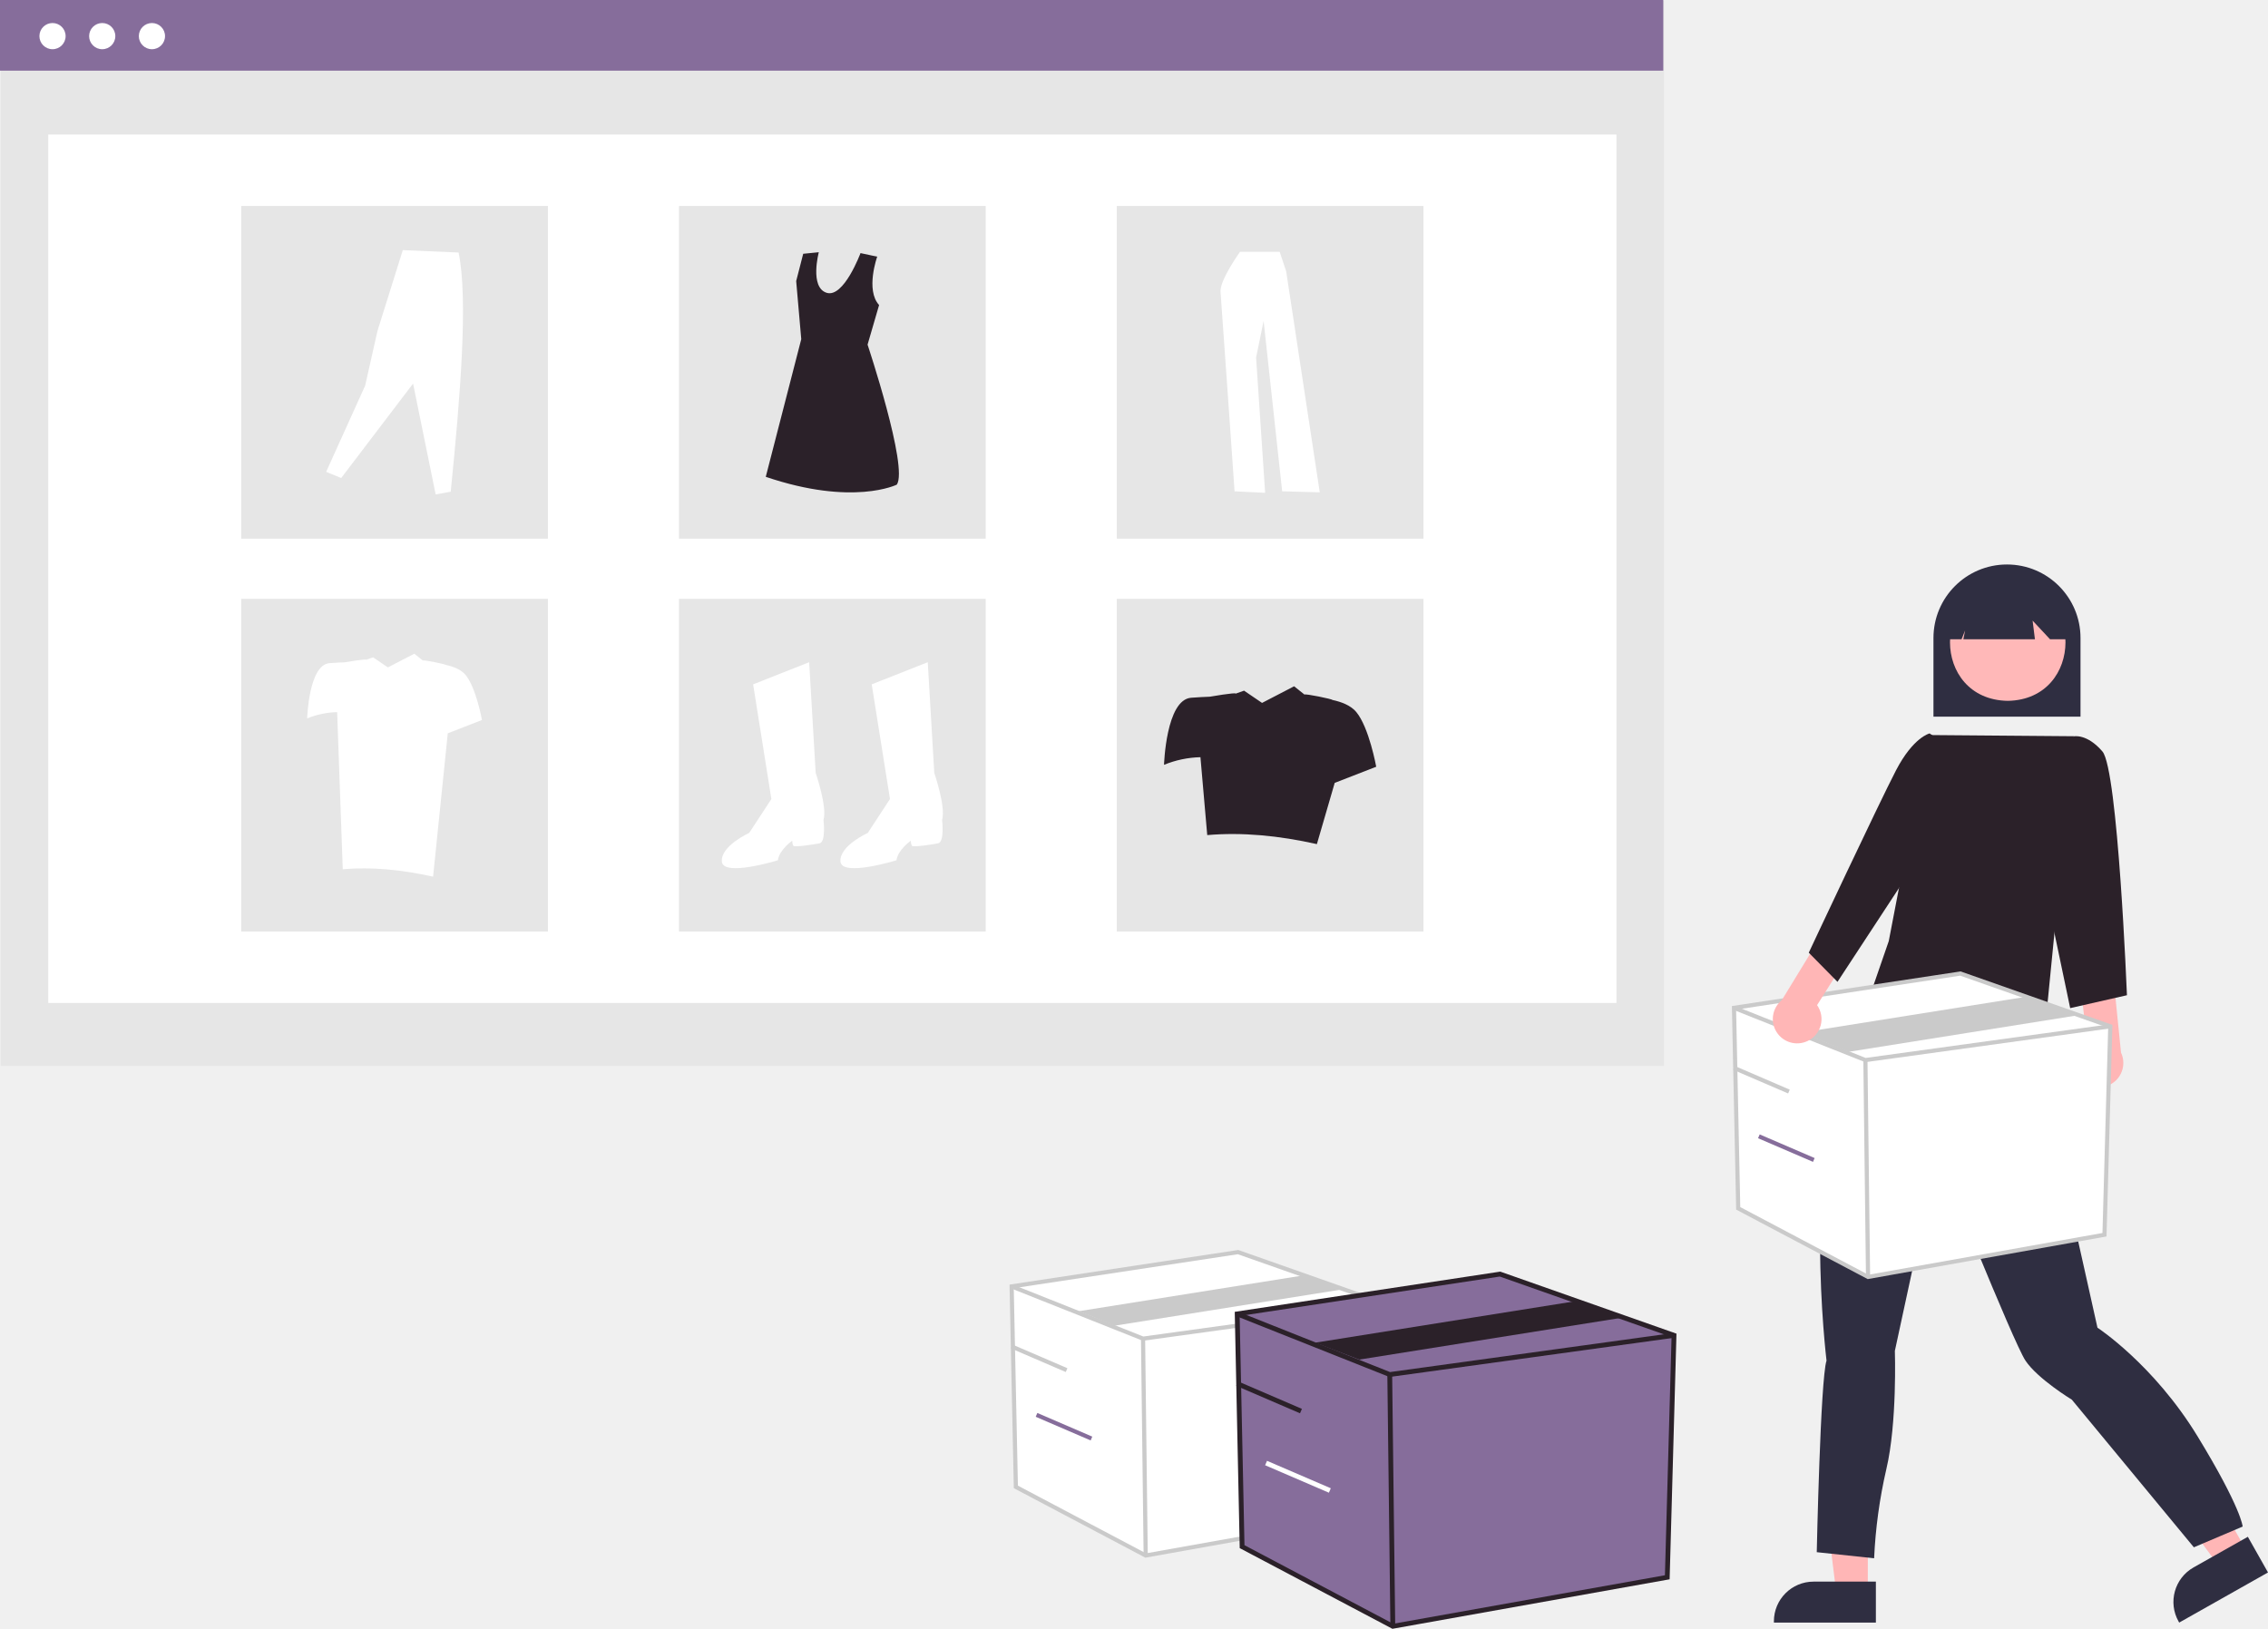
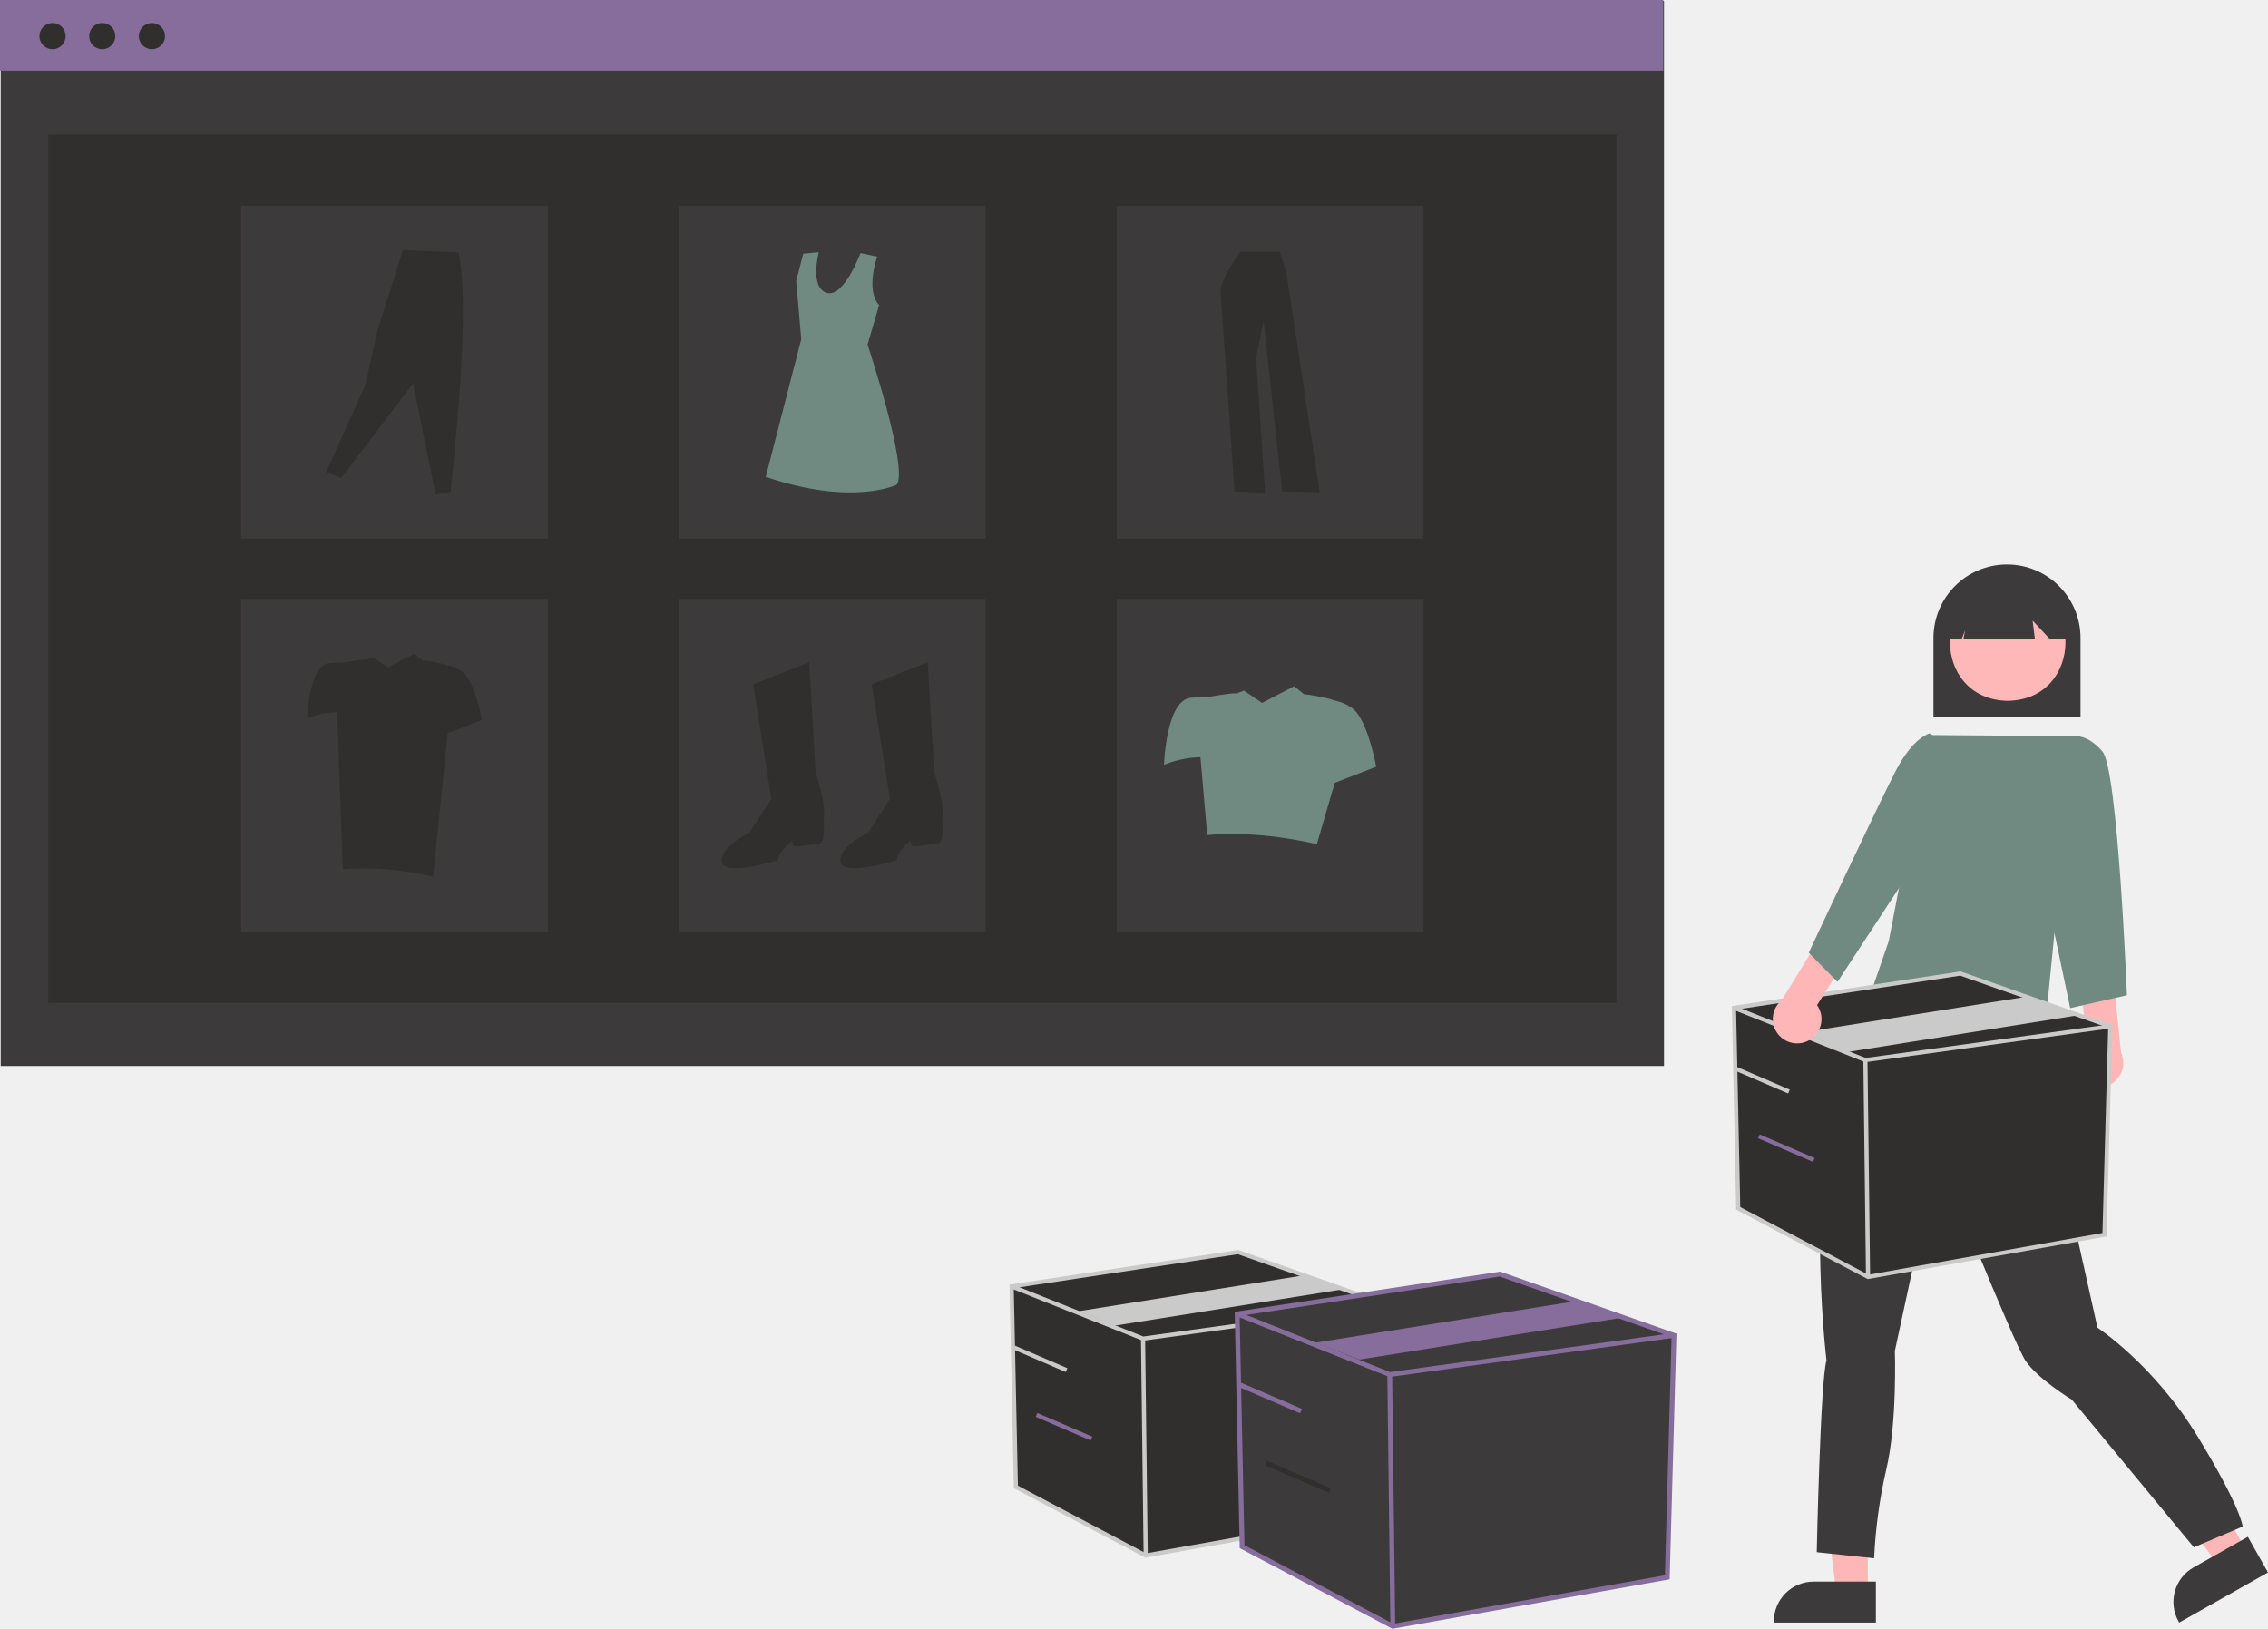
<svg xmlns="http://www.w3.org/2000/svg" data-name="Layer 1" width="879.125" height="631.485" viewBox="0 0 879.125 631.485">
-   <rect id="b93b1ef9-49b5-4354-905b-d9dddde45a10" data-name="Rectangle 338" x="0.275" y="0.365" width="644.725" height="412.91" fill="#e6e6e6" />
-   <rect id="ef7485f9-8ecd-46d9-949e-abdd8aa9e360" data-name="Rectangle 339" x="18.711" y="52.154" width="607.853" height="336.693" fill="#fff" />
+   <rect id="b93b1ef9-49b5-4354-905b-d9dddde45a10" data-name="Rectangle 338" x="0.275" y="0.365" width="644.725" height="412.91" fill="#3c3a3a" />
+   <rect id="ef7485f9-8ecd-46d9-949e-abdd8aa9e360" data-name="Rectangle 339" x="18.711" y="52.154" width="607.853" height="336.693" fill="#312F2E" />
  <rect id="b4c2a7ec-beab-40bc-b587-23a202562f78" data-name="Rectangle 340" width="644.725" height="27.39" fill="#866D9B" />
-   <circle id="bd6d3ebf-cb6f-4fcb-b7cd-ad5a287d3324" data-name="Ellipse 513" cx="20.355" cy="14.004" r="5.077" fill="#fff" />
-   <circle id="efb1158e-7a7d-4adb-9063-fc7dc50c76d5" data-name="Ellipse 514" cx="39.624" cy="14.004" r="5.077" fill="#fff" />
-   <circle id="b51f9e19-f36b-4f29-afd5-008bb0fc20dd" data-name="Ellipse 515" cx="58.893" cy="14.004" r="5.077" fill="#fff" />
-   <rect id="b636d421-4358-445b-b124-1d058e78c733" data-name="Rectangle 341" x="93.5" y="79.848" width="118.887" height="128.982" fill="#e6e6e6" />
-   <rect id="ab9c902d-64a9-4a2b-a9ec-6dc7022c80f6" data-name="Rectangle 342" x="263.193" y="79.848" width="118.887" height="128.982" fill="#e6e6e6" />
-   <rect id="f4a232af-026e-479b-8040-5c62e5965d9e" data-name="Rectangle 343" x="432.885" y="79.848" width="118.887" height="128.982" fill="#e6e6e6" />
-   <rect id="ada16aa4-f84d-4851-87ee-a2852d96226a" data-name="Rectangle 344" x="93.5" y="232.176" width="118.887" height="128.982" fill="#e6e6e6" />
-   <rect id="ebfcbe07-3b81-4d69-a4f5-6a8318d20e8d" data-name="Rectangle 345" x="263.193" y="232.176" width="118.887" height="128.982" fill="#e6e6e6" />
-   <rect id="ead16b6d-d132-49a9-a42f-1f570e523a46" data-name="Rectangle 346" x="432.885" y="232.176" width="118.887" height="128.982" fill="#e6e6e6" />
-   <path id="ab8ff6e3-f37e-4992-8347-ee905fdba816-216" data-name="Path 2643" d="M452.365,399.583l21.722-8.588,2.526,42.939s4.546,13.134,3.031,18.186c0,0,1.01,8.588-1.516,9.093s-9.6,1.516-10.1,1.01-.505-2.021-.505-2.021-5.052,3.536-5.557,7.577c0,0-21.217,6.567-21.722.505s10.608-11.114,10.608-11.114l8.588-13.134Z" transform="translate(-160.4375 -134.2577)" fill="#fff" />
-   <path id="e647835b-1773-4993-9de9-376235a5ef39-217" data-name="Path 2644" d="M498.337,399.583l21.719-8.588,2.526,42.939s4.546,13.134,3.031,18.186c0,0,1.01,8.588-1.516,9.093s-9.6,1.516-10.1,1.01-.505-2.021-.505-2.021-5.052,3.536-5.557,7.577c0,0-21.217,6.567-21.722.505s10.608-11.114,10.608-11.114l8.588-13.134Z" transform="translate(-160.4375 -134.2577)" fill="#fff" />
-   <path id="ee50e840-b8e9-4cc0-9b2e-64e12816c6e5-218" data-name="Path 2645" d="M500.459,233.768s-4.625,12.924.734,18.752l-4.468,15.353s15.874,47.622,11.339,54.274c0,0-16.932,8.466-50.8-3.024l13.757-53.367-1.965-22.526,2.721-10.583,6.047-.6s-3.628,13.606,3.024,15.723,13.141-15.383,13.141-15.383Z" transform="translate(-160.4375 -134.2577)" fill="#2B2129" />
-   <path id="b668efb4-5504-4326-941b-9be143c4d030-219" data-name="Path 2646" d="M286.858,317.195l5.837,2.388,27.858-36.613,8.755,42.98,5.837-1.061c3.744-37.055,6.8-74.85,3.051-92.726l-21.623-.929-9.816,31.311-4.776,21.225Z" transform="translate(-160.4375 -134.2577)" fill="#fff" />
-   <path id="b699d661-049e-451c-8a7e-64343ac1c335-220" data-name="Path 2647" d="M641.115,231.87s-7.966,11.074-7.577,15.543,5.44,77.327,5.44,77.327l11.852.583-3.5-52.458,2.914-14.183,7.189,66.058,14.572.389-13.017-85.681-2.526-7.577Z" transform="translate(-160.4375 -134.2577)" fill="#fff" />
-   <path id="a4f25674-ecb7-42aa-ae9a-d508200b11eb-221" data-name="Path 2648" d="M686.138,410.276c-2.115-2.538-5.751-3.91-9.242-4.652.1-.317-10.618-2.532-10.8-2.076l-4.041-3.219-12.417,6.447-6.977-4.75-3.241,1.15c.132-.572-10.061,1.194-10.061,1.194-1.947.07-4.434.192-7.218.406-9.749.75-10.5,26-10.5,26a39.85,39.85,0,0,1,14.113-2.955l2.635,30.2c13.553-1.162,27.767.19,42.5,3.5l6.909-23.74,16.089-6.257S691.138,416.275,686.138,410.276Z" transform="translate(-160.4375 -134.2577)" fill="#2B2129" />
-   <path id="b6d7fb25-d94e-4ba0-9382-3f72a4c565e4-222" data-name="Path 2649" d="M340.878,395.895c-1.743-2.091-4.738-3.222-7.615-3.833.086-.262-8.749-2.086-8.9-1.71l-3.33-2.652-10.229,5.312-5.749-3.913-2.67.948c.109-.471-8.29.983-8.29.983-1.6.058-3.654.158-5.947.335-8.033.618-8.651,21.421-8.651,21.421a32.837,32.837,0,0,1,11.629-2.435l2.171,60.914c11.167-.958,22.879.157,35.015,2.884l5.692-55.59,13.257-5.155S344.997,400.84,340.878,395.895Z" transform="translate(-160.4375 -134.2577)" fill="#fff" />
-   <path id="abb48a01-b3b6-4bc9-9e6f-5cc93133d8eb-223" data-name="Path 2682" d="M909.888,412.109h57v-30.5a28.5,28.5,0,1,0-57,0Z" transform="translate(-160.4375 -134.2577)" fill="#2f2e41" />
+   <circle id="bd6d3ebf-cb6f-4fcb-b7cd-ad5a287d3324" data-name="Ellipse 513" cx="20.355" cy="14.004" r="5.077" fill="#312F2E" />
+   <circle id="efb1158e-7a7d-4adb-9063-fc7dc50c76d5" data-name="Ellipse 514" cx="39.624" cy="14.004" r="5.077" fill="#312F2E" />
+   <circle id="b51f9e19-f36b-4f29-afd5-008bb0fc20dd" data-name="Ellipse 515" cx="58.893" cy="14.004" r="5.077" fill="#312F2E" />
+   <rect id="b636d421-4358-445b-b124-1d058e78c733" data-name="Rectangle 341" x="93.5" y="79.848" width="118.887" height="128.982" fill="#3c3a3a" />
+   <rect id="ab9c902d-64a9-4a2b-a9ec-6dc7022c80f6" data-name="Rectangle 342" x="263.193" y="79.848" width="118.887" height="128.982" fill="#3c3a3a" />
+   <rect id="f4a232af-026e-479b-8040-5c62e5965d9e" data-name="Rectangle 343" x="432.885" y="79.848" width="118.887" height="128.982" fill="#3c3a3a" />
+   <rect id="ada16aa4-f84d-4851-87ee-a2852d96226a" data-name="Rectangle 344" x="93.5" y="232.176" width="118.887" height="128.982" fill="#3c3a3a" />
+   <rect id="ebfcbe07-3b81-4d69-a4f5-6a8318d20e8d" data-name="Rectangle 345" x="263.193" y="232.176" width="118.887" height="128.982" fill="#3c3a3a" />
+   <rect id="ead16b6d-d132-49a9-a42f-1f570e523a46" data-name="Rectangle 346" x="432.885" y="232.176" width="118.887" height="128.982" fill="#3c3a3a" />
+   <path id="ab8ff6e3-f37e-4992-8347-ee905fdba816-216" data-name="Path 2643" d="M452.365,399.583l21.722-8.588,2.526,42.939s4.546,13.134,3.031,18.186c0,0,1.01,8.588-1.516,9.093s-9.6,1.516-10.1,1.01-.505-2.021-.505-2.021-5.052,3.536-5.557,7.577c0,0-21.217,6.567-21.722.505s10.608-11.114,10.608-11.114l8.588-13.134Z" transform="translate(-160.4375 -134.2577)" fill="#312F2E" />
+   <path id="e647835b-1773-4993-9de9-376235a5ef39-217" data-name="Path 2644" d="M498.337,399.583l21.719-8.588,2.526,42.939s4.546,13.134,3.031,18.186c0,0,1.01,8.588-1.516,9.093s-9.6,1.516-10.1,1.01-.505-2.021-.505-2.021-5.052,3.536-5.557,7.577c0,0-21.217,6.567-21.722.505s10.608-11.114,10.608-11.114l8.588-13.134Z" transform="translate(-160.4375 -134.2577)" fill="#312F2E" />
+   <path id="ee50e840-b8e9-4cc0-9b2e-64e12816c6e5-218" data-name="Path 2645" d="M500.459,233.768s-4.625,12.924.734,18.752l-4.468,15.353s15.874,47.622,11.339,54.274c0,0-16.932,8.466-50.8-3.024l13.757-53.367-1.965-22.526,2.721-10.583,6.047-.6s-3.628,13.606,3.024,15.723,13.141-15.383,13.141-15.383Z" transform="translate(-160.4375 -134.2577)" fill="#708a81" />
+   <path id="b668efb4-5504-4326-941b-9be143c4d030-219" data-name="Path 2646" d="M286.858,317.195l5.837,2.388,27.858-36.613,8.755,42.98,5.837-1.061c3.744-37.055,6.8-74.85,3.051-92.726l-21.623-.929-9.816,31.311-4.776,21.225Z" transform="translate(-160.4375 -134.2577)" fill="#312F2E" />
+   <path id="b699d661-049e-451c-8a7e-64343ac1c335-220" data-name="Path 2647" d="M641.115,231.87s-7.966,11.074-7.577,15.543,5.44,77.327,5.44,77.327l11.852.583-3.5-52.458,2.914-14.183,7.189,66.058,14.572.389-13.017-85.681-2.526-7.577Z" transform="translate(-160.4375 -134.2577)" fill="#312F2E" />
+   <path id="a4f25674-ecb7-42aa-ae9a-d508200b11eb-221" data-name="Path 2648" d="M686.138,410.276c-2.115-2.538-5.751-3.91-9.242-4.652.1-.317-10.618-2.532-10.8-2.076l-4.041-3.219-12.417,6.447-6.977-4.75-3.241,1.15c.132-.572-10.061,1.194-10.061,1.194-1.947.07-4.434.192-7.218.406-9.749.75-10.5,26-10.5,26a39.85,39.85,0,0,1,14.113-2.955l2.635,30.2c13.553-1.162,27.767.19,42.5,3.5l6.909-23.74,16.089-6.257S691.138,416.275,686.138,410.276Z" transform="translate(-160.4375 -134.2577)" fill="#708a81" />
+   <path id="b6d7fb25-d94e-4ba0-9382-3f72a4c565e4-222" data-name="Path 2649" d="M340.878,395.895c-1.743-2.091-4.738-3.222-7.615-3.833.086-.262-8.749-2.086-8.9-1.71l-3.33-2.652-10.229,5.312-5.749-3.913-2.67.948c.109-.471-8.29.983-8.29.983-1.6.058-3.654.158-5.947.335-8.033.618-8.651,21.421-8.651,21.421a32.837,32.837,0,0,1,11.629-2.435l2.171,60.914c11.167-.958,22.879.157,35.015,2.884l5.692-55.59,13.257-5.155S344.997,400.84,340.878,395.895Z" transform="translate(-160.4375 -134.2577)" fill="#312F2E" />
+   <path id="abb48a01-b3b6-4bc9-9e6f-5cc93133d8eb-223" data-name="Path 2682" d="M909.888,412.109h57v-30.5a28.5,28.5,0,1,0-57,0Z" transform="translate(-160.4375 -134.2577)" fill="#3c3a3a" />
  <path id="f1b40e10-dbea-4491-93e9-bf21ee1afe95-224" data-name="Path 2683" d="M884.442,751.453h-12.259l-5.833-47.292h18.094Z" transform="translate(-160.4375 -134.2577)" fill="#ffb6b6" />
-   <path id="f19e2682-d3fb-40a9-8809-be7b68a78ac9-225" data-name="Path 2684" d="M887.57,747.45h-24.145a15.387,15.387,0,0,0-15.386,15.385v.5h39.531Z" transform="translate(-160.4375 -134.2577)" fill="#2f2e41" />
+   <path id="f19e2682-d3fb-40a9-8809-be7b68a78ac9-225" data-name="Path 2684" d="M887.57,747.45h-24.145a15.387,15.387,0,0,0-15.386,15.385v.5h39.531Z" transform="translate(-160.4375 -134.2577)" fill="#3c3a3a" />
  <path id="b3618d44-3857-42e4-aed2-10e127155f21-226" data-name="Path 2685" d="M1030.997,735.092l-10.676,6.027-28.328-38.311,15.757-8.895Z" transform="translate(-160.4375 -134.2577)" fill="#ffb6b6" />
-   <path id="a172411a-a77d-4e4f-ac70-c8342021cfb1-227" data-name="Path 2686" d="M1031.752,730.069l-21.025,11.866h0a15.387,15.387,0,0,0-5.834,20.963l.246.435,34.424-19.433Z" transform="translate(-160.4375 -134.2577)" fill="#2f2e41" />
-   <path id="bd1532c7-07e2-44c0-82ff-fc8e0d37942d-228" data-name="Path 2687" d="M952.642,538.782l.946,4.73s2.838,2.838,1.419,4.257-.946,8.042-.946,8.042c.794,12.076,16.573,79.936,19.395,93.189,0,0,21.76,14.191,38.789,42.1s17.5,35.005,17.5,35.005l-18.918,8.043-47.3-57.238s-13.245-8.042-17.976-15.137-34.064-80.418-34.064-80.418l-16.56,76.633s.946,27.909-3.311,45.885a192.522,192.522,0,0,0-4.73,34.532l-22.233-2.365s1.419-67.172,3.784-74.268c0,0-9.934-81.836,9.934-114.476l16.012-42.687,15.682-6.036Z" transform="translate(-160.4375 -134.2577)" fill="#2f2e41" />
+   <path id="a172411a-a77d-4e4f-ac70-c8342021cfb1-227" data-name="Path 2686" d="M1031.752,730.069l-21.025,11.866h0a15.387,15.387,0,0,0-5.834,20.963l.246.435,34.424-19.433Z" transform="translate(-160.4375 -134.2577)" fill="#3c3a3a" />
+   <path id="bd1532c7-07e2-44c0-82ff-fc8e0d37942d-228" data-name="Path 2687" d="M952.642,538.782l.946,4.73s2.838,2.838,1.419,4.257-.946,8.042-.946,8.042c.794,12.076,16.573,79.936,19.395,93.189,0,0,21.76,14.191,38.789,42.1s17.5,35.005,17.5,35.005l-18.918,8.043-47.3-57.238s-13.245-8.042-17.976-15.137-34.064-80.418-34.064-80.418l-16.56,76.633s.946,27.909-3.311,45.885a192.522,192.522,0,0,0-4.73,34.532l-22.233-2.365s1.419-67.172,3.784-74.268c0,0-9.934-81.836,9.934-114.476l16.012-42.687,15.682-6.036Z" transform="translate(-160.4375 -134.2577)" fill="#3c3a3a" />
  <path id="e2a54528-859f-4f0e-9aca-6130773a8d3b-229" data-name="Path 2688" d="M938.682,360.565c-29.847.51-29.842,44.907,0,45.412C968.527,405.467,968.523,361.07,938.682,360.565Z" transform="translate(-160.4375 -134.2577)" fill="#ffb8b8" />
-   <path id="aeace49c-5333-476f-965d-52da8fac2318-230" data-name="Path 2689" d="M915.711,382.093h5.073l1.381-3.454-.691,3.454h27.745l-.9-7.227,6.744,7.227h6.727v-3.916a23.038,23.038,0,1,0-46.076-.033v.033Z" transform="translate(-160.4375 -134.2577)" fill="#2f2e41" />
-   <path id="aa5a3aa9-e50b-4b43-b42d-0c1415925835-231" data-name="Path 2690" d="M907.904,419.235l56.4.457-11.916,120.917s-65.959-3.481-66-23.614l6.179-17.891Z" transform="translate(-160.4375 -134.2577)" fill="#2B2129" />
+   <path id="aeace49c-5333-476f-965d-52da8fac2318-230" data-name="Path 2689" d="M915.711,382.093h5.073l1.381-3.454-.691,3.454h27.745l-.9-7.227,6.744,7.227h6.727v-3.916a23.038,23.038,0,1,0-46.076-.033v.033Z" transform="translate(-160.4375 -134.2577)" fill="#3c3a3a" />
+   <path id="aa5a3aa9-e50b-4b43-b42d-0c1415925835-231" data-name="Path 2690" d="M907.904,419.235l56.4.457-11.916,120.917s-65.959-3.481-66-23.614l6.179-17.891Z" transform="translate(-160.4375 -134.2577)" fill="#708a81" />
  <path id="aca4d347-909c-4b66-b72e-6bb1477aee43-232" data-name="Path 2693" d="M966.727,552.298a9.377,9.377,0,0,1,2.7-14.122l-2.451-21.287,12.573-4.645,3.039,30.111a9.428,9.428,0,0,1-15.861,9.943Z" transform="translate(-160.4375 -134.2577)" fill="#ffb6b6" />
-   <path id="eab38d24-ad2d-4cbe-aaaa-db975580c866-233" data-name="Path 2694" d="M956.888,430.109l7.421-10.373s5.079-1.127,11.079,5.873,9.5,94.5,9.5,94.5l-22,5-13-62Z" transform="translate(-160.4375 -134.2577)" fill="#2B2129" />
-   <polygon points="672.135 390.739 673.771 468.476 724.096 495.071 815.744 478.705 817.995 397.899 759.896 377.441 672.135 390.739" fill="#fff" />
+   <path id="eab38d24-ad2d-4cbe-aaaa-db975580c866-233" data-name="Path 2694" d="M956.888,430.109l7.421-10.373s5.079-1.127,11.079,5.873,9.5,94.5,9.5,94.5l-22,5-13-62Z" transform="translate(-160.4375 -134.2577)" fill="#708a81" />
+   <polygon points="672.135 390.739 673.771 468.476 724.096 495.071 815.744 478.705 817.995 397.899 759.896 377.441 672.135 390.739" fill="#312F2E" />
  <path d="M884.402,630.168,833.415,603.223l-1.661-78.916,88.658-13.433.189.066L979.252,531.593l-2.285,82.046ZM835.002,602.244l49.662,26.245,90.732-16.202,2.216-79.566L920.256,512.523,833.39,525.685Z" transform="translate(-160.4375 -134.2577)" fill="#cacaca" />
  <polygon points="722.973 411.816 722.776 411.738 671.838 391.485 672.431 389.992 723.173 410.166 817.885 397.103 818.105 398.695 722.973 411.816" fill="#cacaca" />
  <rect x="883.218" y="545.246" width="1.607" height="84.086" transform="translate(-167.5157 -123.4613) rotate(-0.69695)" fill="#cacaca" />
  <polygon points="716.536 407.792 698.174 400.348 786.569 386.263 804.931 393.706 716.536 407.792" fill="#cacaca" />
  <rect x="842.417" y="541.277" width="1.607" height="23.186" transform="translate(-158.4769 974.4608) rotate(-66.70554)" fill="#cacaca" />
  <rect x="852.06" y="567.797" width="1.607" height="23.186" transform="translate(-177.0052 999.3509) rotate(-66.70554)" fill="#866D9B" />
-   <polygon points="392.135 498.739 393.771 576.476 444.096 603.071 535.744 586.705 537.995 505.899 479.896 485.441 392.135 498.739" fill="#fff" />
+   <polygon points="392.135 498.739 393.771 576.476 444.096 603.071 535.744 586.705 537.995 505.899 479.896 485.441 392.135 498.739" fill="#312F2E" />
  <path d="M604.402,738.168,553.415,711.223l-1.661-78.916,88.658-13.433.189.066L699.252,639.593l-2.285,82.046ZM555.002,710.244l49.662,26.245,90.732-16.202,2.216-79.566L640.256,620.523,553.39,633.685Z" transform="translate(-160.4375 -134.2577)" fill="#cacaca" />
  <polygon points="442.973 519.816 442.776 519.738 391.838 499.485 392.431 497.992 443.173 518.166 537.885 505.103 538.105 506.695 442.973 519.816" fill="#cacaca" />
  <rect x="603.218" y="653.246" width="1.607" height="84.086" transform="translate(-168.8501 -126.8591) rotate(-0.69695)" fill="#cacaca" />
  <polygon points="432.088 513.962 418.174 508.348 506.569 494.263 520.482 499.877 432.088 513.962" fill="#cacaca" />
  <rect x="562.417" y="649.277" width="1.607" height="23.186" transform="translate(-426.9454 782.5758) rotate(-66.70554)" fill="#cacaca" />
  <rect x="572.06" y="675.797" width="1.607" height="23.186" transform="translate(-445.4736 807.4659) rotate(-66.70554)" fill="#866D9B" />
-   <polygon points="479.563 509.397 481.463 599.638 539.882 630.51 646.271 611.512 648.883 517.709 581.44 493.961 479.563 509.397" fill="#866D9B" />
-   <path d="M700.167,765.742l-59.188-31.278-1.929-91.608,102.918-15.594.219.077L810.272,651.312l-2.652,95.242ZM642.821,733.327l57.65,30.466,105.326-18.808,2.572-92.364-66.582-23.445-100.837,15.278Z" transform="translate(-160.4375 -134.2577)" fill="#2B2129" />
-   <polygon points="538.578 533.865 538.35 533.774 479.218 510.264 479.907 508.53 538.81 531.949 648.755 516.785 649.01 518.633 538.578 533.865" fill="#2B2129" />
-   <rect x="698.792" y="667.161" width="1.866" height="97.61" transform="translate(-169.0945 -125.6935) rotate(-0.69695)" fill="#2B2129" />
-   <polygon points="526.888 527.112 509.79 520.553 612.402 504.202 629.501 510.761 526.888 527.112" fill="#2B2129" />
-   <rect x="651.428" y="662.554" width="1.866" height="26.916" transform="translate(-386.9633 873.6041) rotate(-66.70554)" fill="#2B2129" />
-   <rect x="662.623" y="693.339" width="1.866" height="26.916" transform="translate(-408.4716 902.4975) rotate(-66.70554)" fill="#fff" />
+   <polygon points="479.563 509.397 481.463 599.638 539.882 630.51 646.271 611.512 648.883 517.709 581.44 493.961 479.563 509.397" fill="#3c3a3a" />
+   <path d="M700.167,765.742l-59.188-31.278-1.929-91.608,102.918-15.594.219.077L810.272,651.312l-2.652,95.242ZM642.821,733.327l57.65,30.466,105.326-18.808,2.572-92.364-66.582-23.445-100.837,15.278Z" transform="translate(-160.4375 -134.2577)" fill="#866D9B" />
+   <polygon points="538.578 533.865 538.35 533.774 479.218 510.264 479.907 508.53 538.81 531.949 648.755 516.785 649.01 518.633 538.578 533.865" fill="#866D9B" />
+   <rect x="698.792" y="667.161" width="1.866" height="97.61" transform="translate(-169.0945 -125.6935) rotate(-0.69695)" fill="#866D9B" />
+   <polygon points="526.888 527.112 509.79 520.553 612.402 504.202 629.501 510.761 526.888 527.112" fill="#866D9B" />
+   <rect x="651.428" y="662.554" width="1.866" height="26.916" transform="translate(-386.9633 873.6041) rotate(-66.70554)" fill="#866D9B" />
+   <rect x="662.623" y="693.339" width="1.866" height="26.916" transform="translate(-408.4716 902.4975) rotate(-66.70554)" fill="#312F2E" />
  <path id="af1e2e82-f248-43bd-a869-489ddf745161-234" data-name="Path 2691" d="M861.105,537.851a9.377,9.377,0,0,0,3.673-13.9l11.422-18.13-9.324-9.628-15.771,25.829a9.428,9.428,0,0,0,10,15.83Z" transform="translate(-160.4375 -134.2577)" fill="#ffb6b6" />
-   <path id="ed6195a6-5e50-4e12-8380-54bfefa6b2ae-235" data-name="Path 2692" d="M916.571,424.001l-8.183-5.392s-6.315,1.416-13.031,14.334-33.8,70.672-33.8,70.672l11.133,11.3,29.7-45.309Z" transform="translate(-160.4375 -134.2577)" fill="#2B2129" />
+   <path id="ed6195a6-5e50-4e12-8380-54bfefa6b2ae-235" data-name="Path 2692" d="M916.571,424.001l-8.183-5.392s-6.315,1.416-13.031,14.334-33.8,70.672-33.8,70.672l11.133,11.3,29.7-45.309Z" transform="translate(-160.4375 -134.2577)" fill="#708a81" />
</svg>
